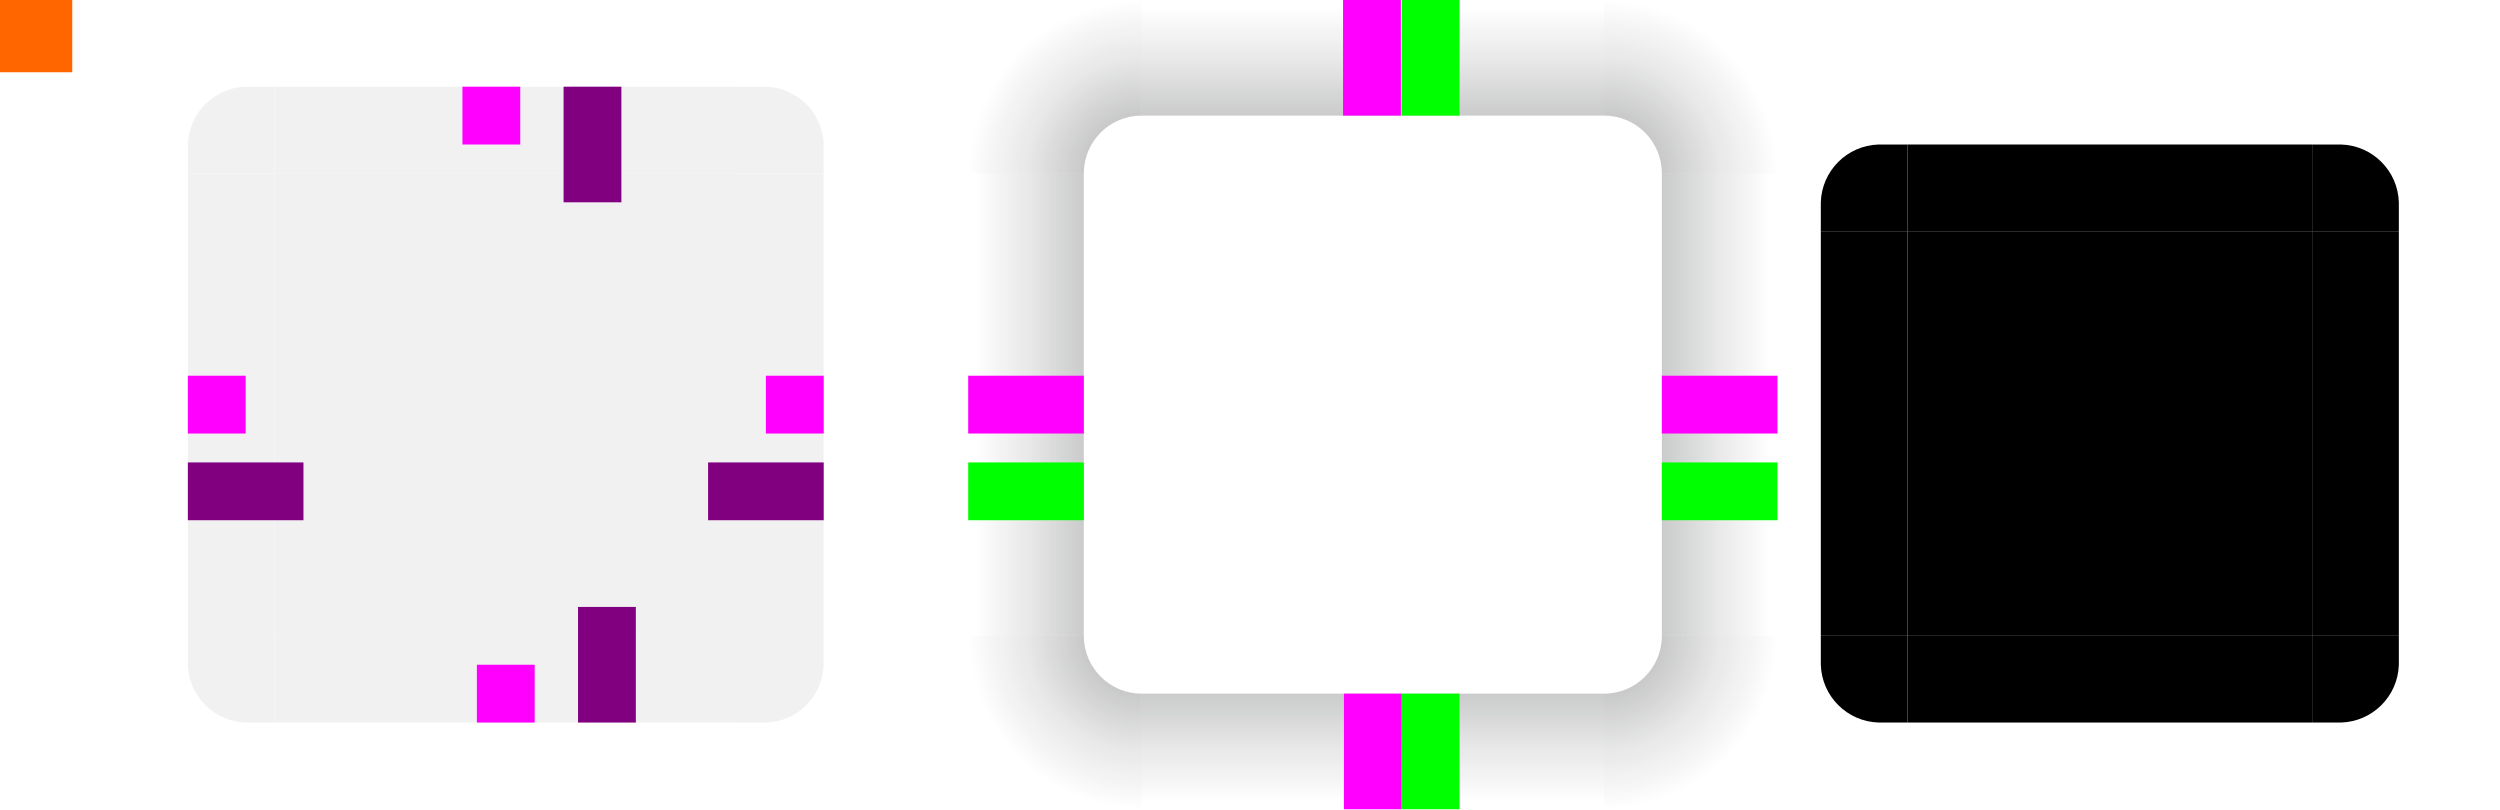
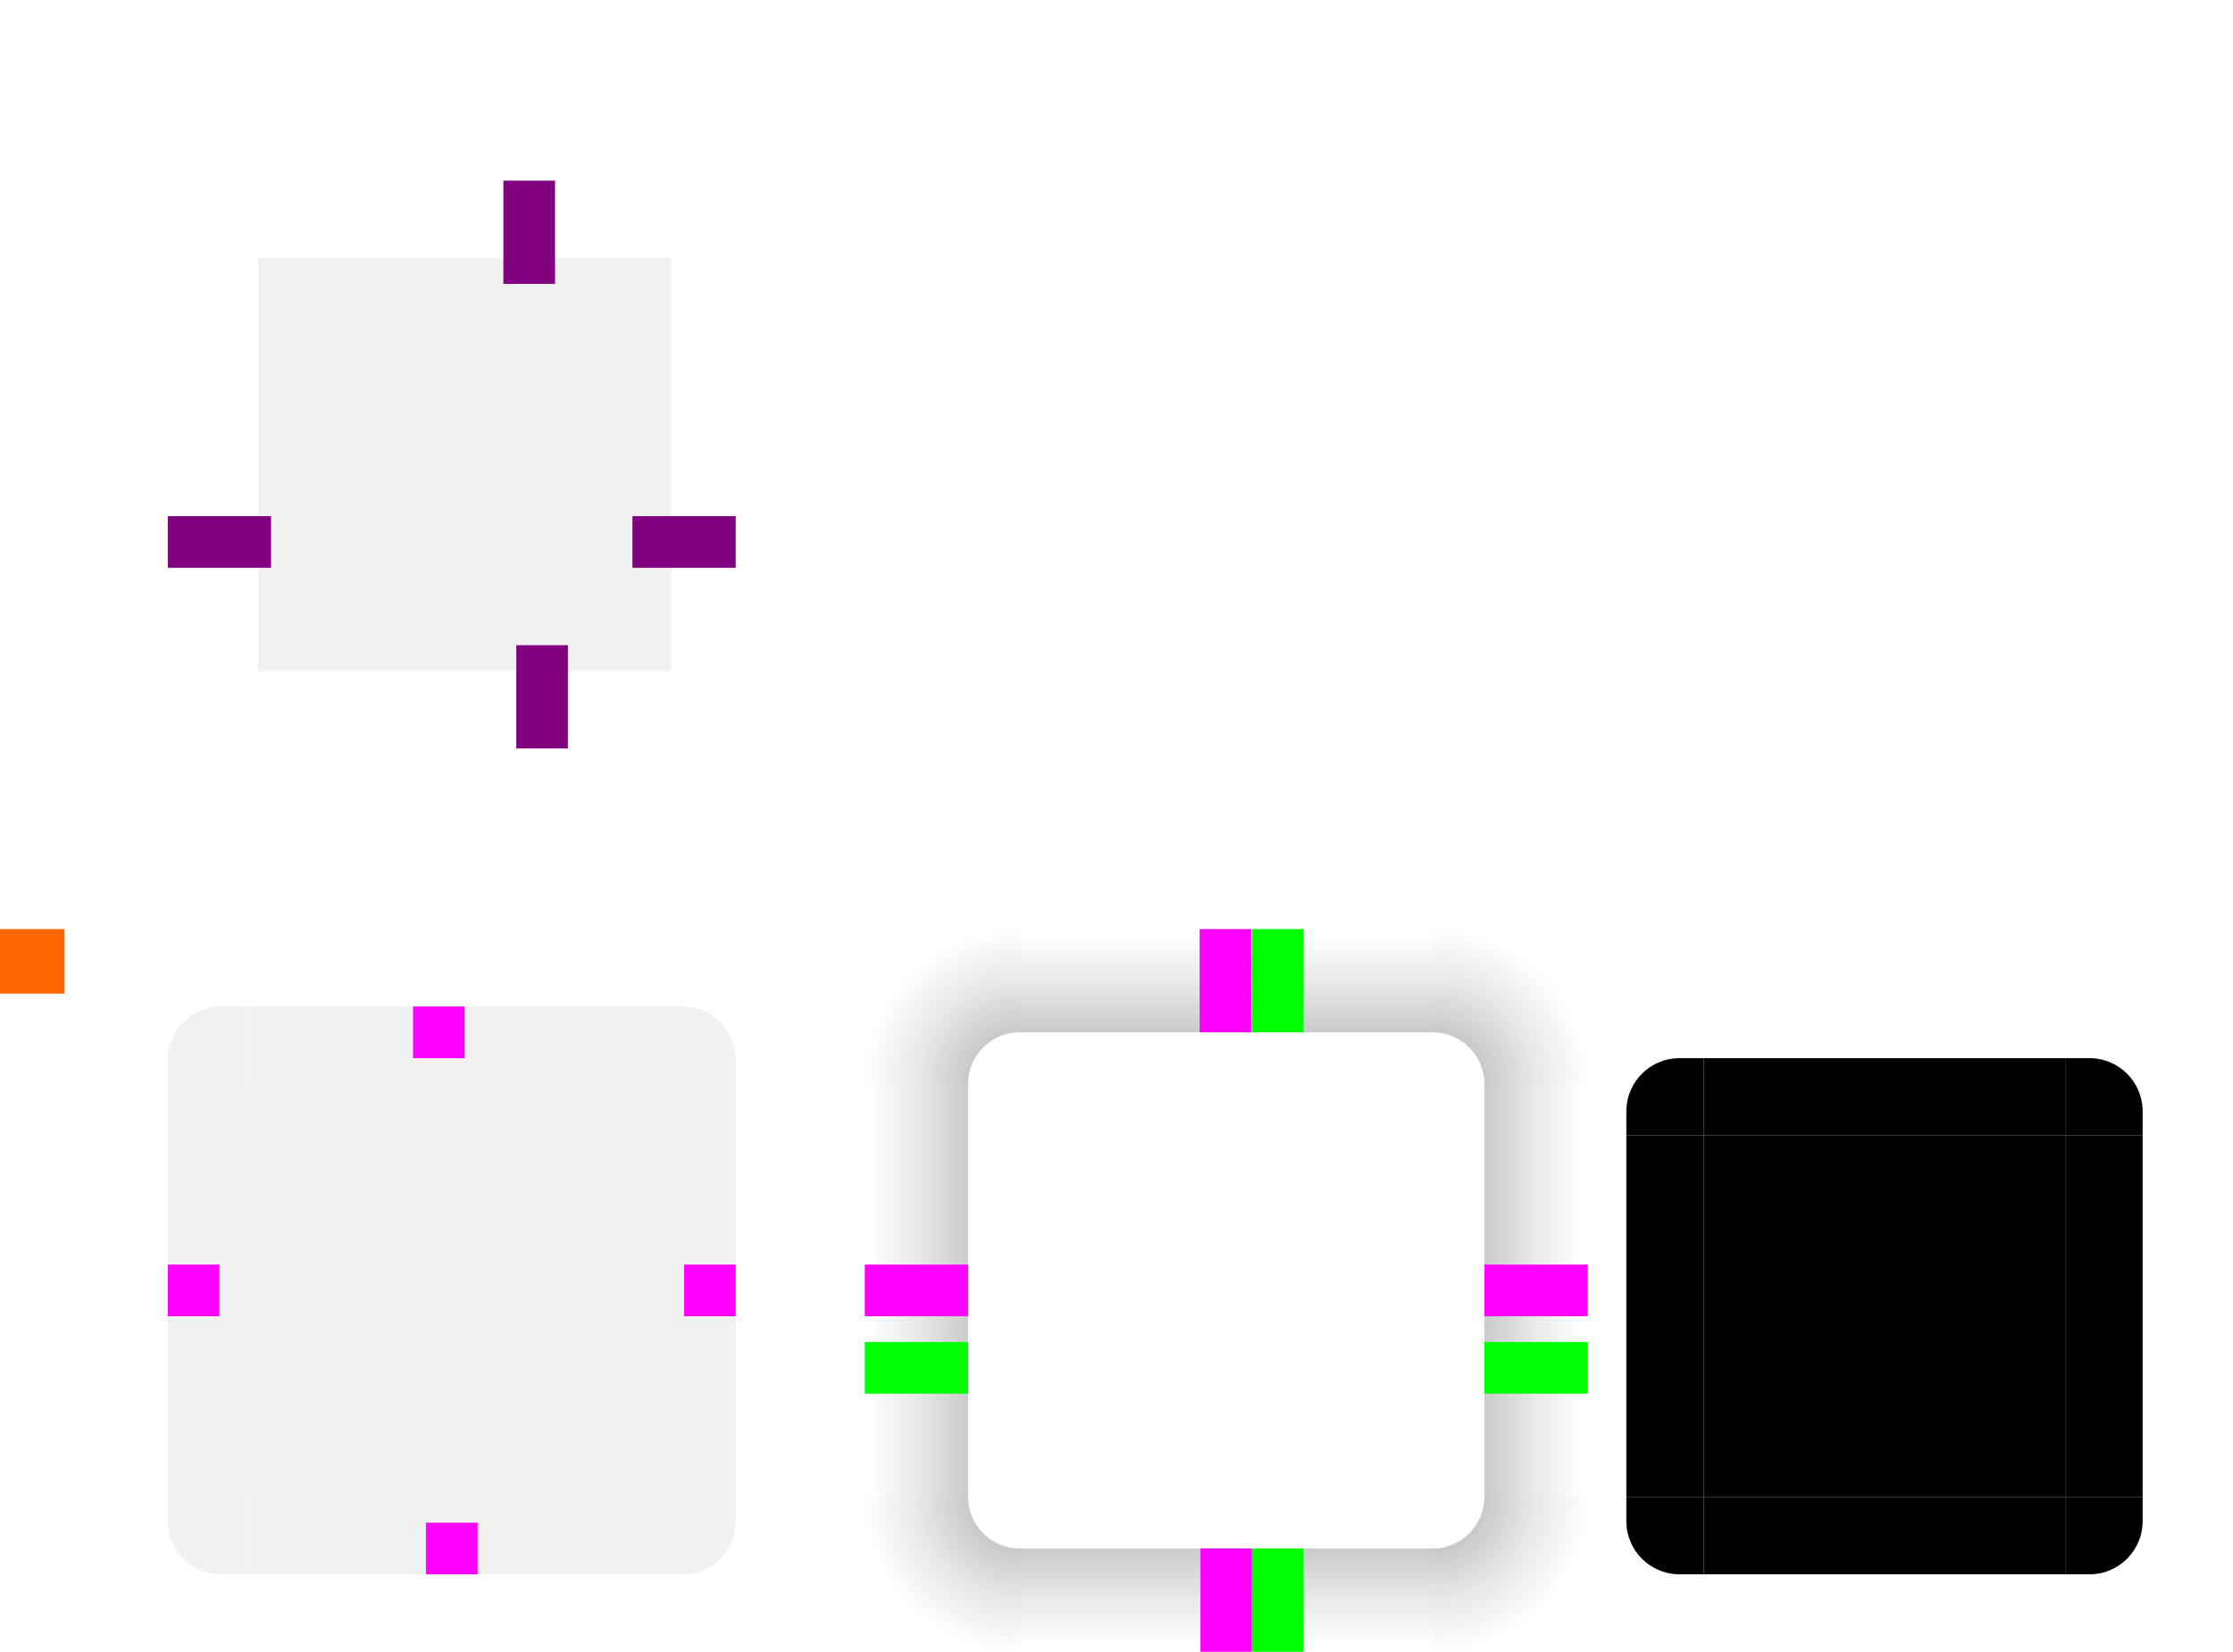
- <svg xmlns="http://www.w3.org/2000/svg" xmlns:xlink="http://www.w3.org/1999/xlink" width="173" height="56" viewBox="0 0 173 56" id="svg2" version="1.1">
+ <svg xmlns="http://www.w3.org/2000/svg" xmlns:xlink="http://www.w3.org/1999/xlink" width="173" height="128" viewBox="0 0 173 128" id="svg2" version="1.1">
  <style type="text/css" id="current-color-scheme">
      .ColorScheme-Text {
        color:#31363b;
        stop-color:#31363b;
      }
      .ColorScheme-Background {
        color:#eff0f1;
        stop-color:#eff0f1;
      }
      .ColorScheme-Highlight {
        color:#3daee9;
        stop-color:#3daee9;
      }
      .ColorScheme-ViewText {
        color:#31363b;
        stop-color:#31363b;
      }
      .ColorScheme-ViewBackground {
        color:#fcfcfc;
        stop-color:#fcfcfc;
      }
      .ColorScheme-ViewHover {
        color:#93cee9;
        stop-color:#93cee9;
      }
      .ColorScheme-ViewFocus{
        color:#3daee9;
        stop-color:#3daee9;
      }
      .ColorScheme-ButtonText {
        color:#31363b;
        stop-color:#31363b;
      }
      .ColorScheme-ButtonBackground {
        color:#eff0f1;
        stop-color:#eff0f1;
      }
      .ColorScheme-ButtonHover {
        color:#93cee9;
        stop-color:#93cee9;
      }
      .ColorScheme-ButtonFocus{
        color:#3daee9;
        stop-color:#3daee9;
      }
      </style>
  <defs id="defs4">
    <style type="text/css" id="style22">
      .ColorScheme-Text {
        color:#31363b;
      }
      .ColorScheme-Background {
        color:#eff0f1;
      }
      .ColorScheme-Highlight {
        color:#3daee9;
      }
      .ColorScheme-ViewText {
        color:#31363b;
      }
      .ColorScheme-ViewBackground {
        color:#fcfcfc;
      }
      .ColorScheme-ViewHover {
        color:#93cee9;
      }
      .ColorScheme-ViewFocus{
        color:#3daee9;
      }
      .ColorScheme-ButtonText {
        color:#31363b;
      }
      .ColorScheme-ButtonBackground {
        color:#eff0f1;
      }
      .ColorScheme-ButtonHover {
        color:#93cee9;
      }
      .ColorScheme-ButtonFocus{
        color:#3daee9;
      }
      </style>
    <style id="current-color-scheme-2" type="text/css">
      .ColorScheme-Text {
        color:#7B7C7E;
      }
      .ColorScheme-Background{
        color:#EFF0F1;
      }
      .ColorScheme-Highlight{
        color:#3DAEE6;
      }
      .ColorScheme-ViewText {
        color:#7B7C7E;
      }
      .ColorScheme-ViewBackground{
        color:#FCFCFC;
      }
      .ColorScheme-ViewHover {
        color:#3DAEE6;
      }
      .ColorScheme-ViewFocus{
        color:#1E92FF;
      }
      .ColorScheme-ButtonText {
        color:#7B7C7E;
      }
      .ColorScheme-ButtonBackground{
        color:#EFF0F1;
      }
      .ColorScheme-ButtonHover {
        color:#3DAEE6;
      }
      .ColorScheme-ButtonFocus{
        color:#1E92FF;
      }
</style>
    <linearGradient id="linearGradient3828-0">
      <stop id="stop3830-7" offset="0" style="stop-color:#232629;stop-opacity:0.239" />
      <stop style="stop-color:#1a1c1e;stop-opacity:0.239" offset="0.33" id="stop3836-9" />
      <stop style="stop-color:#111314;stop-opacity:0.098" offset="0.66" id="stop3832-0" />
      <stop id="stop3834-0" offset="1" style="stop-color:#000000;stop-opacity:0;" />
    </linearGradient>
    <linearGradient xlink:href="#linearGradient3809-3" id="linearGradient1030" gradientUnits="userSpaceOnUse" gradientTransform="translate(-998.3621,-158)" x1="65" y1="233" x2="65" y2="225.513" />
    <linearGradient id="linearGradient3809-3">
      <stop id="stop3811-1" offset="0" style="stop-color:#232629;stop-opacity:0.239;" />
      <stop style="stop-color:#111314;stop-opacity:0.098;" offset="0.5" id="stop3817-3" />
      <stop id="stop3815-2" offset="1" style="stop-color:#000000;stop-opacity:0;" />
    </linearGradient>
    <radialGradient xlink:href="#linearGradient3828-0" id="radialGradient1024" gradientUnits="userSpaceOnUse" gradientTransform="matrix(0,2,2,0,-397,848.3621)" cx="50" cy="238" fx="50" fy="238" r="6" />
    <linearGradient xlink:href="#linearGradient3809-3" id="linearGradient1022" gradientUnits="userSpaceOnUse" gradientTransform="translate(29,-1185.362)" x1="65" y1="233" x2="65" y2="225.513" />
    <radialGradient xlink:href="#linearGradient3828-0" id="radialGradient1032" gradientUnits="userSpaceOnUse" gradientTransform="matrix(0,2,-2,0,587,848.3621)" cx="50" cy="238" fx="50" fy="238" r="6" />
    <linearGradient xlink:href="#linearGradient3809-3" id="linearGradient1020" gradientUnits="userSpaceOnUse" gradientTransform="translate(-998.3621,-348)" x1="65" y1="233" x2="65" y2="225.513" />
    <radialGradient xlink:href="#linearGradient3828-0" id="radialGradient1026" gradientUnits="userSpaceOnUse" gradientTransform="matrix(0,-2,-2,0,587,1016.362)" cx="50" cy="238" fx="50" fy="238" r="6" />
    <linearGradient xlink:href="#linearGradient3809-3" id="linearGradient1018" gradientUnits="userSpaceOnUse" gradientTransform="translate(29.00001,679.3622)" x1="65" y1="233" x2="65" y2="225.513" />
    <radialGradient xlink:href="#linearGradient3828-0" id="radialGradient1028" gradientUnits="userSpaceOnUse" gradientTransform="matrix(0,-2,2,0,-397,1016.362)" cx="50" cy="238" fx="50" fy="238" r="6" />
  </defs>
-   <g id="layer1" transform="translate(0,-904.3622)">
+   <g id="layer1" transform="translate(0,-832.3622)">
+     <rect style="opacity:0.90;fill:currentColor;fill-opacity:1;stroke:none" id="thick-center" width="32" height="32" x="20" y="852.362" class="ColorScheme-Background" />
    <rect style="fill:url(#linearGradient1020);fill-opacity:1;stroke:none;stroke-width:2.219" id="shadow-right" width="32" height="8" x="-948.362" y="-123" transform="matrix(0,-1,-1,0,0,0)" />
    <rect y="-960.362" x="79" height="8" width="32" id="shadow-bottom" style="fill:url(#linearGradient1022);fill-opacity:1;stroke:none;stroke-width:1.05" transform="scale(1,-1)" />
    <path style="fill:url(#radialGradient1024);fill-opacity:1;stroke:none" d="m 67,960.362 v -12 H 75 c 0,2.209 1.791,4 4,4 v 8 z" id="shadow-bottomleft" />
    <path id="shadow-bottomright" d="m 123,960.362 v -12 h -8 c 0,2.209 -1.791,4 -4,4 v 8 z" style="fill:url(#radialGradient1032);fill-opacity:1;stroke:none" />
    <rect y="67" x="-948.362" height="8" width="32" id="shadow-left" style="fill:url(#linearGradient1030);fill-opacity:1;stroke:none;stroke-width:2.219" transform="rotate(-90)" />
    <rect style="fill:url(#linearGradient1018);fill-opacity:1;stroke:none;stroke-width:1.05" id="shadow-top" width="32" height="8" x="79" y="904.362" />
    <rect style="opacity:1;fill:#ff6600;fill-opacity:1;stroke:none" id="hint-tile-center" width="5" height="5" x="0" y="904.362" />
    <g id="top">
-       <rect y="-51" x="-916.362" height="32" width="6" id="rect4152" style="opacity:0.9;fill:currentColor;fill-opacity:1;stroke:none" transform="matrix(0,-1,-1,0,0,0)" class="ColorScheme-Background" />
+       <rect y="-51" x="-916.362" height="32" width="6" id="rect4152" style="opacity:0.90;fill:currentColor;fill-opacity:1;stroke:none" transform="matrix(0,-1,-1,0,0,0)" class="ColorScheme-Background" />
    </g>
    <g id="bottom">
-       <rect transform="matrix(0,1,-1,0,0,0)" style="opacity:0.9;fill:currentColor;fill-opacity:1;stroke:none" id="rect4148" width="6" height="32" x="948.362" y="-51" class="ColorScheme-Background" />
+       <rect transform="rotate(90)" style="opacity:0.90;fill:currentColor;fill-opacity:1;stroke:none" id="rect4148" width="6" height="32" x="948.362" y="-51" class="ColorScheme-Background" />
    </g>
    <g id="left">
-       <rect transform="scale(-1,1)" style="opacity:0.9;fill:currentColor;fill-opacity:1;stroke:none" id="rect4144" width="6" height="32" x="-19" y="916.362" class="ColorScheme-Background" />
+       <rect transform="scale(-1,1)" style="opacity:0.90;fill:currentColor;fill-opacity:1;stroke:none" id="rect4144" width="6" height="32" x="-19" y="916.362" class="ColorScheme-Background" />
    </g>
    <g id="right">
-       <rect y="916.362" x="51" height="32" width="6" id="rect4140" style="opacity:0.9;fill:currentColor;fill-opacity:1;stroke:none" class="ColorScheme-Background" />
+       <rect y="916.362" x="51" height="32" width="6" id="rect4140" style="opacity:0.90;fill:currentColor;fill-opacity:1;stroke:none" class="ColorScheme-Background" />
    </g>
    <g id="center">
      <rect y="916.362" x="19" height="32" width="32" id="rect4401" style="opacity:1;fill:none;fill-opacity:1;stroke:none" />
-       <rect style="opacity:0.9;fill:currentColor;fill-opacity:1;stroke:none" id="rect4138" width="32" height="32" x="19" y="916.362" class="ColorScheme-Background" />
+       <rect style="opacity:0.90;fill:currentColor;fill-opacity:1;stroke:none" id="rect4138" width="32" height="32" x="19" y="916.362" class="ColorScheme-Background" />
    </g>
    <rect style="fill:#ff00ff;fill-opacity:1;stroke:none;stroke-width:0.816" id="hint-top-margin" width="4" height="4" x="32" y="910.362" />
    <rect y="950.362" x="33" height="4" width="4" id="hint-bottom-margin" style="fill:#ff00ff;fill-opacity:1;stroke:none;stroke-width:0.816" />
    <rect y="-57" x="930.362" height="4" width="4" id="hint-right-margin" style="fill:#ff00ff;fill-opacity:1;stroke:none;stroke-width:0.816" transform="rotate(90)" />
    <rect style="fill:#ff00ff;fill-opacity:1;stroke:none;stroke-width:0.816" id="hint-left-margin" width="4" height="4" x="930.362" y="-17" transform="rotate(90)" />
-     <rect style="fill:#00ff00;fill-opacity:1;stroke:none" id="hint-top-inset" width="4" height="0" x="33" y="904.362" />
-     <rect y="954.362" x="33" height="0" width="4" id="hint-bottom-inset" style="fill:#00ff00;fill-opacity:1;stroke:none" />
-     <rect y="-63" x="930.362" height="0" width="4" id="hint-right-inset" style="fill:#00ff00;fill-opacity:1;stroke:none" transform="matrix(0,1,-1,0,0,0)" />
-     <rect style="fill:#00ff00;fill-opacity:1;stroke:none" id="hint-left-inset" width="4" height="0" x="930.362" y="-13" transform="matrix(0,1,-1,0,0,0)" />
-     <text id="text4270" y="134.595" x="195.142" style="font-size:14px;font-style:normal;font-variant:normal;font-weight:bold;font-stretch:normal;text-align:justify;line-height:125%;writing-mode:lr-tb;text-anchor:start;fill:#000000;fill-opacity:1;stroke:none;font-family:Gill Sans" xml:space="preserve">
-       <tspan y="134.595" x="195.142" id="tspan4272" />
+     <rect style="fill:#00ff00;fill-opacity:1;stroke:none" id="hint-top-inset" width="4" height="1e-06" x="33" y="904.362" />
+     <rect y="954.362" x="33" height="1e-06" width="4" id="hint-bottom-inset" style="fill:#00ff00;fill-opacity:1;stroke:none" />
+     <rect y="-63" x="930.362" height="1e-06" width="4" id="hint-right-inset" style="fill:#00ff00;fill-opacity:1;stroke:none" transform="rotate(90)" />
+     <rect style="fill:#00ff00;fill-opacity:1;stroke:none" id="hint-left-inset" width="4" height="1e-06" x="930.362" y="-13" transform="rotate(90)" />
+     <text id="text4270" y="134.595" x="195.142" style="font-style:normal;font-variant:normal;font-weight:bold;font-stretch:normal;font-size:14px;line-height:125%;font-family:'Gill Sans';text-align:justify;writing-mode:lr-tb;text-anchor:start;fill:#000000;fill-opacity:1;stroke:none" xml:space="preserve">
+       <tspan y="147.333" x="195.142" id="tspan4272" />
    </text>
    <g style="opacity:0.979" transform="matrix(-0.75,0,0,0.75,130.3076,670.8414)" id="g3041" />
    <g id="shadow-center" transform="translate(59.93931,-2.080249e-5)">
      <rect style="opacity:1;fill:none;fill-opacity:1;stroke:none" id="rect4908" width="32" height="32" x="19" y="916.362" />
      <rect y="916.362" x="19" height="32" width="32" id="rect4910" style="opacity:1;fill:none;fill-opacity:1;stroke:none" />
    </g>
    <rect y="904.362" x="92.939" height="8" width="4" id="shadow-hint-top-margin" style="fill:#ff00ff;fill-opacity:1;stroke:none;stroke-width:1.155" />
    <rect style="fill:#ff00ff;fill-opacity:1;stroke:none;stroke-width:1.155" id="shadow-hint-bottom-margin" width="4" height="8" x="93" y="952.362" />
    <rect transform="rotate(90)" style="fill:#ff00ff;fill-opacity:1;stroke:none;stroke-width:1.155" id="shadow-hint-right-margin" width="4" height="8" x="930.362" y="-123" />
    <rect transform="rotate(90)" y="-75" x="930.362" height="8" width="4" id="shadow-hint-left-margin" style="fill:#ff00ff;fill-opacity:1;stroke:none;stroke-width:1.155" />
    <rect y="904.362" x="97" height="8" width="4" id="shadow-hint-top-inset" style="fill:#00ff00;fill-opacity:1;stroke:none;stroke-width:1.155" />
    <rect style="fill:#00ff00;fill-opacity:1;stroke:none;stroke-width:1.155" id="shadow-hint-bottom-inset" width="4" height="8" x="97" y="952.362" />
    <rect transform="rotate(90)" style="fill:#00ff00;fill-opacity:1;stroke:none;stroke-width:1.155" id="shadow-hint-right-inset" width="4" height="8" x="936.362" y="-123" />
    <rect transform="rotate(90)" y="-75" x="936.362" height="8" width="4" id="shadow-hint-left-inset" style="fill:#00ff00;fill-opacity:1;stroke:none;stroke-width:1.155" />
    <rect y="914.362" x="132" height="6" width="28" style="opacity:1;fill:#000000;fill-opacity:1;stroke:none;stroke-width:0.928;stroke-linecap:round;stroke-linejoin:round;stroke-miterlimit:4;stroke-dasharray:none;stroke-dashoffset:0;stroke-opacity:1;paint-order:normal" id="mask-top" />
    <rect y="920.362" x="132" height="28" width="28" style="opacity:1;fill:#000000;fill-opacity:1;stroke:none;stroke-width:2.005;stroke-linecap:round;stroke-linejoin:round;stroke-miterlimit:4;stroke-dasharray:none;stroke-dashoffset:0;stroke-opacity:1;paint-order:normal" id="mask-center" />
    <rect transform="scale(1,-1)" y="-954.362" x="132" height="6" width="28" style="opacity:1;fill:#000000;fill-opacity:1;stroke:none;stroke-width:0.928;stroke-linecap:round;stroke-linejoin:round;stroke-miterlimit:4;stroke-dasharray:none;stroke-dashoffset:0;stroke-opacity:1;paint-order:normal" id="mask-bottom" />
    <rect transform="rotate(90)" y="-132" x="920.362" height="6" width="28" style="opacity:1;fill:#000000;fill-opacity:1;stroke:none;stroke-width:0.928;stroke-linecap:round;stroke-linejoin:round;stroke-miterlimit:4;stroke-dasharray:none;stroke-dashoffset:0;stroke-opacity:1;paint-order:normal" id="mask-left" />
    <rect transform="rotate(90)" y="-166" x="920.362" height="6" width="28" style="opacity:1;fill:#000000;fill-opacity:1;stroke:none;stroke-width:0.928;stroke-linecap:round;stroke-linejoin:round;stroke-miterlimit:4;stroke-dasharray:none;stroke-dashoffset:0;stroke-opacity:1;paint-order:normal" id="mask-right" />
-     <path class="ColorScheme-Background" style="opacity:0.9;fill:currentColor;stroke-width:2" d="m 17,910.362 c -2.183,0.067 -3.933,1.817 -4,4 v 2 h 6 v -6 z" id="topleft" />
-     <path id="topright" d="m 57,914.362 c -0.067,-2.183 -1.817,-3.933 -4,-4 h -2 v 6 h 6 z" style="opacity:0.9;fill:currentColor;stroke-width:2" class="ColorScheme-Background" />
-     <path class="ColorScheme-Background" style="opacity:0.9;fill:currentColor;stroke-width:2" d="m 53,954.362 c 2.183,-0.067 3.933,-1.817 4,-4 v -2 h -6 v 6 z" id="bottomright" />
-     <path id="bottomleft" d="m 13,950.362 c 0.067,2.183 1.817,3.933 4,4 h 2 v -6 h -6 z" style="opacity:0.9;fill:currentColor;stroke-width:2" class="ColorScheme-Background" />
+     <path class="ColorScheme-Background" style="opacity:0.90;fill:currentColor;stroke-width:2" d="m 17,910.362 c -2.183,0.067 -3.933,1.817 -4,4 v 2 h 6 v -6 z" id="topleft" />
+     <path id="topright" d="m 57,914.362 c -0.067,-2.183 -1.817,-3.933 -4,-4 h -2 v 6 h 6 z" style="opacity:0.90;fill:currentColor;stroke-width:2" class="ColorScheme-Background" />
+     <path class="ColorScheme-Background" style="opacity:0.90;fill:currentColor;stroke-width:2" d="m 53,954.362 c 2.183,-0.067 3.933,-1.817 4,-4 v -2 h -6 v 6 z" id="bottomright" />
+     <path id="bottomleft" d="m 13,950.362 c 0.067,2.183 1.817,3.933 4,4 h 2 v -6 h -6 z" style="opacity:0.90;fill:currentColor;stroke-width:2" class="ColorScheme-Background" />
    <path style="fill:url(#radialGradient1026);fill-opacity:1;stroke:none;stroke-width:2" d="m 123,904.362 v 12 h -8 c 0,-2.209 -1.791,-4 -4,-4 v -8 z" id="shadow-topright" />
    <path id="shadow-topleft" d="m 67,904.362 v 12 h 8 c 0,-2.209 1.791,-4 4,-4 v -8 z" style="fill:url(#radialGradient1028);fill-opacity:1;stroke:none;stroke-width:2" />
    <path style="opacity:1;fill:#000000;fill-opacity:1;stroke-width:2" d="m 126,950.362 c 0.067,2.183 1.817,3.933 4,4 h 2 v -6 h -6 z" id="mask-bottomleft" />
    <path id="mask-bottomright" d="m 162,954.362 c 2.183,-0.067 3.933,-1.817 4,-4 v -2 h -6 v 6 z" style="opacity:1;fill:#000000;fill-opacity:1;stroke-width:2" />
    <path style="opacity:1;fill:#000000;fill-opacity:1;stroke-width:2" d="m 166,918.362 c -0.067,-2.183 -1.817,-3.933 -4,-4 h -2 v 6 h 6 z" id="mask-topright" />
    <path id="mask-topleft" d="m 130,914.362 c -2.183,0.067 -3.933,1.817 -4,4 v 2 h 6 v -6 z" style="opacity:1;fill:#000000;fill-opacity:1;stroke-width:2" />
-     <rect transform="rotate(90)" style="fill:#800080;fill-opacity:1;stroke:none;stroke-width:1.155" id="thick-hint-right-margin" width="4" height="8" x="936.362" y="-57" />
-     <rect transform="rotate(90)" y="-21" x="936.362" height="8" width="4" id="thick-hint-left-margin" style="fill:#800080;fill-opacity:1;stroke:none;stroke-width:1.155" />
-     <rect y="910.362" x="39" height="8" width="4" id="thick-hint-top-margin" style="fill:#800080;fill-opacity:1;stroke:none;stroke-width:1.155" />
-     <rect style="fill:#800080;fill-opacity:1;stroke:none;stroke-width:1.155" id="thick-hint-bottom-margin" width="4" height="8" x="40" y="946.362" />
+     <rect transform="rotate(90)" style="fill:#800080;fill-opacity:1;stroke:none;stroke-width:1.155" id="thick-hint-right-margin" width="4" height="8" x="872.362" y="-57" />
+     <rect transform="rotate(90)" y="-21" x="872.362" height="8" width="4" id="thick-hint-left-margin" style="fill:#800080;fill-opacity:1;stroke:none;stroke-width:1.155" />
+     <rect y="846.362" x="39" height="8" width="4" id="thick-hint-top-margin" style="fill:#800080;fill-opacity:1;stroke:none;stroke-width:1.155" />
+     <rect style="fill:#800080;fill-opacity:1;stroke:none;stroke-width:1.155" id="thick-hint-bottom-margin" width="4" height="8" x="40" y="882.362" />
  </g>
</svg>
